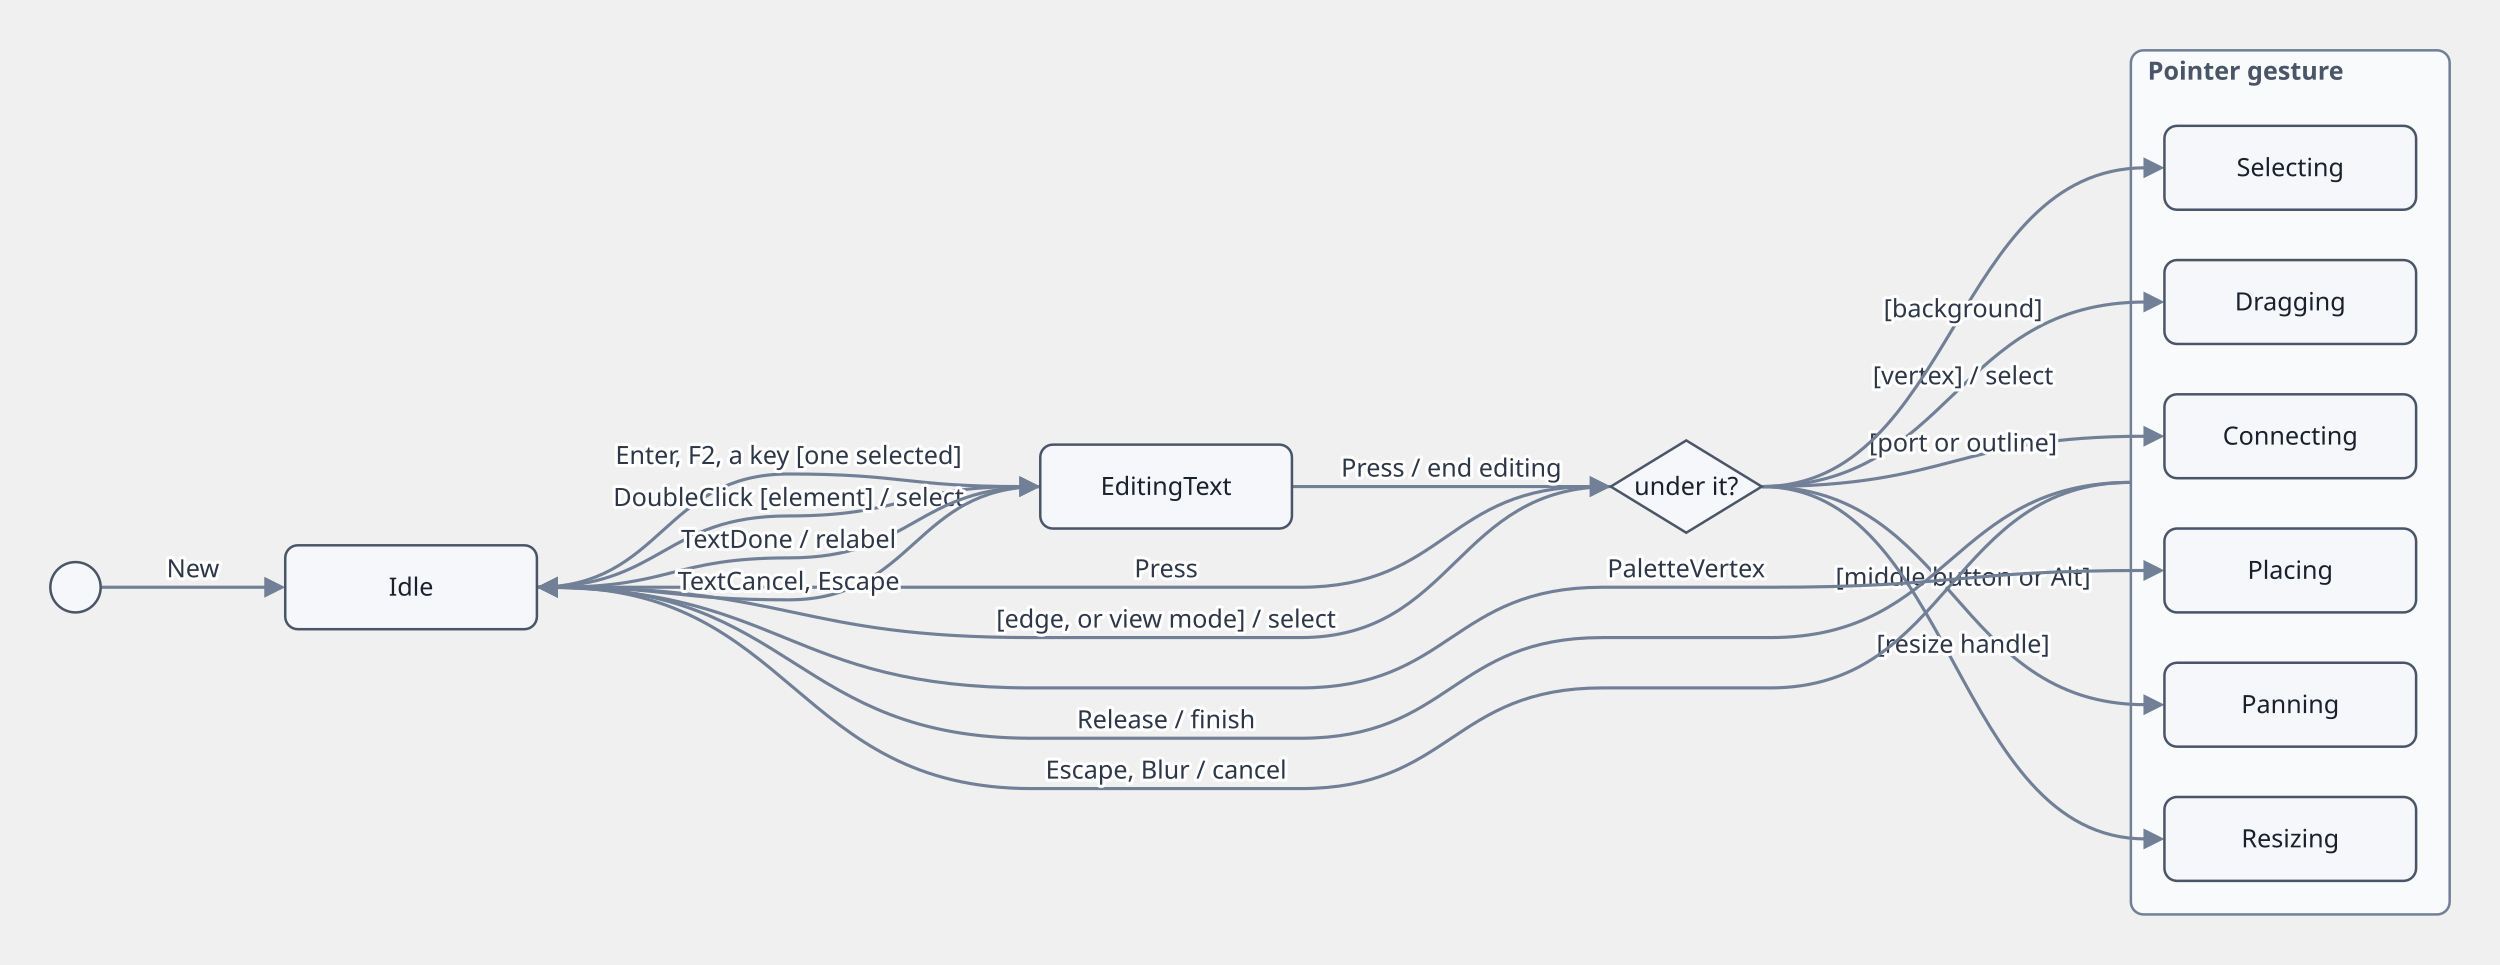
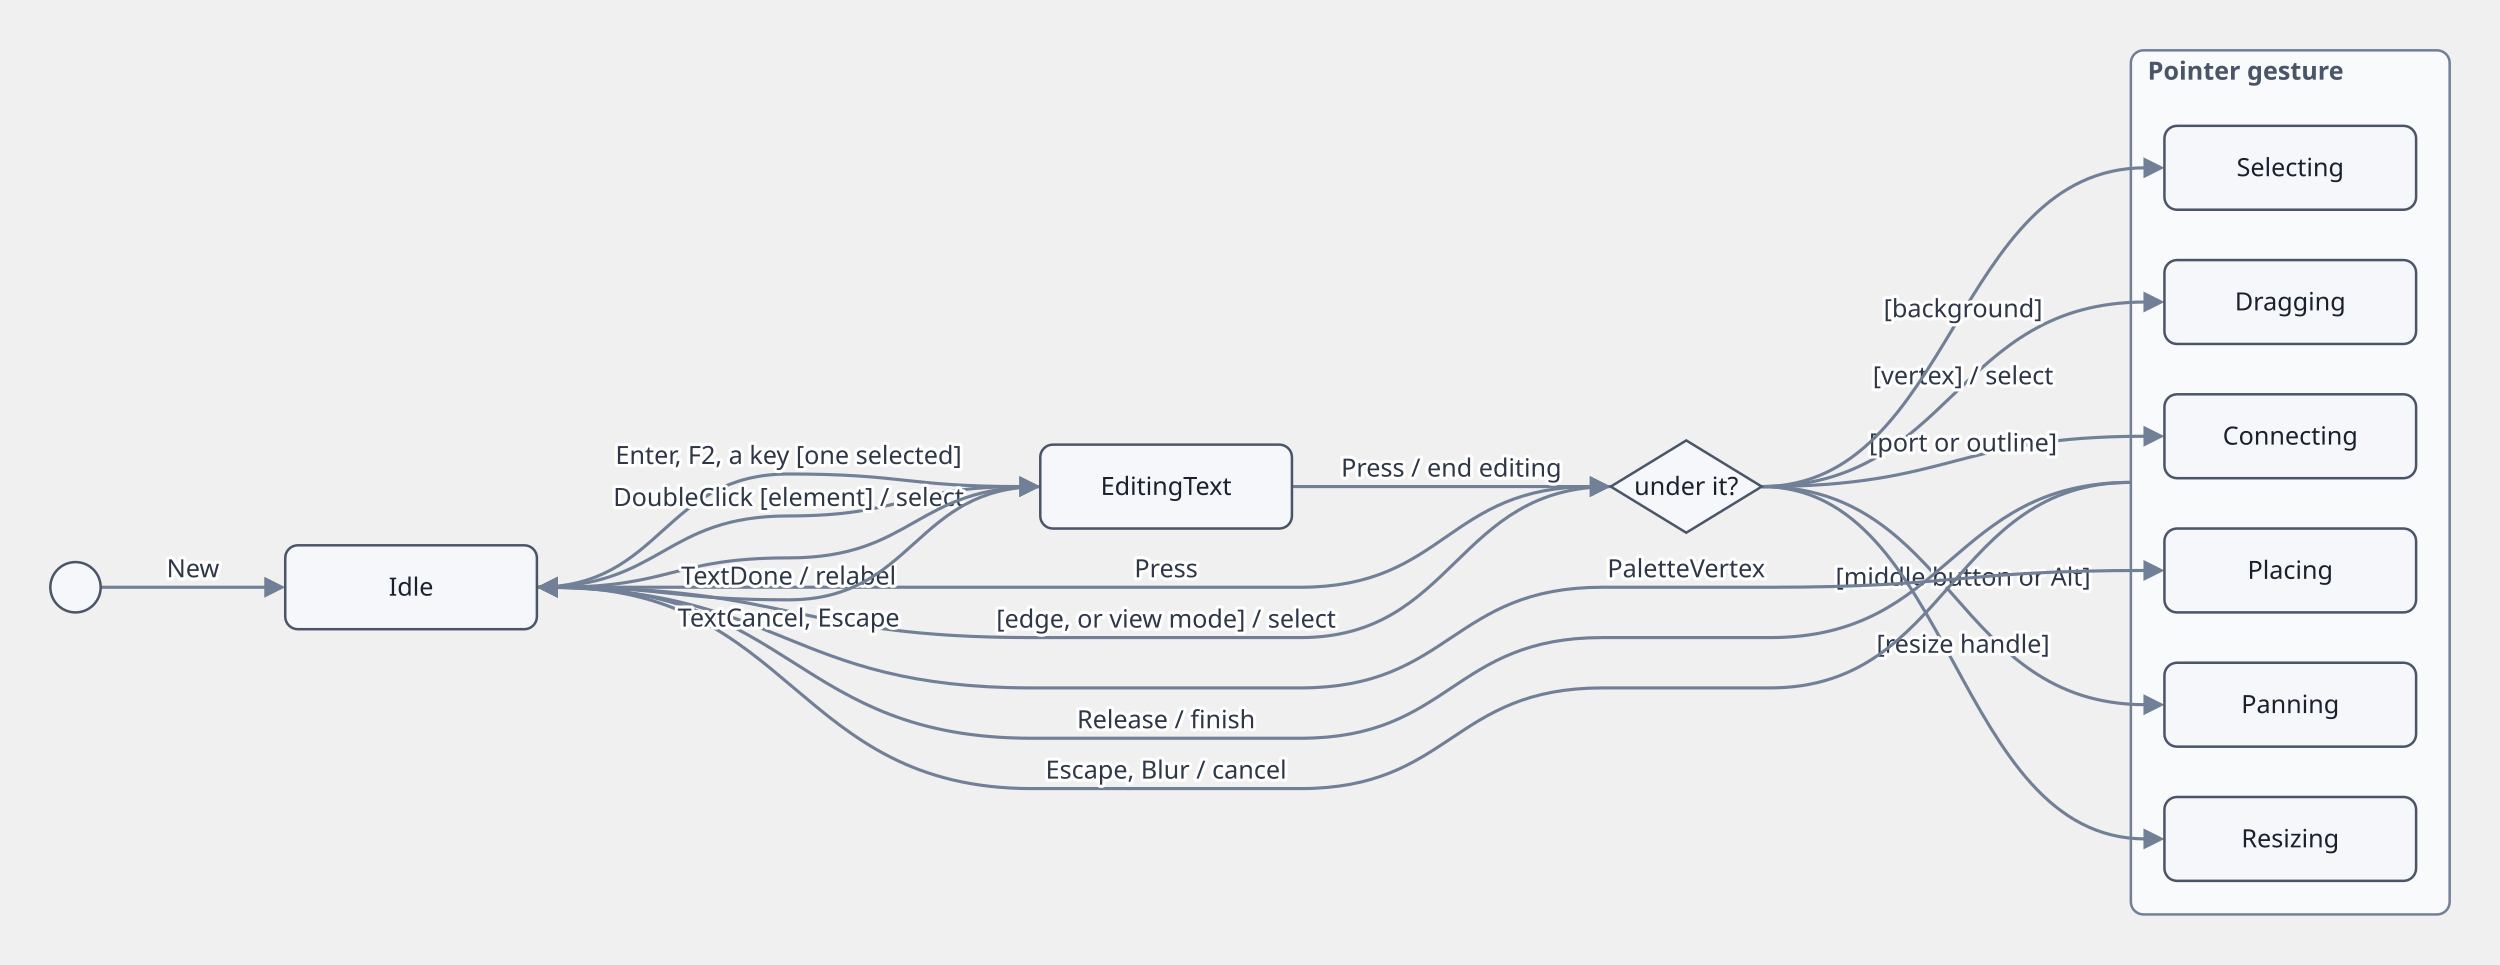
<svg xmlns="http://www.w3.org/2000/svg" viewBox="-36 -176 1192 460" class="graphedwright" data-mode="view" role="img" aria-labelledby="graphedwright-title">
  <style>/* The default look of a graphedwright drawing. A host styles by class;
   nothing here is required. */

.graphedwright { font-family: system-ui, sans-serif; font-size: 12px; }

.graphedwright .vertex .shape { fill: #f5f7fa; stroke: #4a5568; stroke-width: 1.2; }
.graphedwright .vertex .label { fill: #1a202c; }
.graphedwright .vertex .annotation { fill: #4a5568; font-size: 10px; }
.graphedwright .vertex.container &gt; .shape { fill: #f8fafc; stroke: #718096; }
.graphedwright .vertex.container &gt; .label { fill: #4a5568; font-weight: 600; }
.graphedwright .vertex .box { fill: transparent; stroke: none; }
.graphedwright .vertex .store { stroke: none; }
.graphedwright .vertex .figure { fill: none; stroke: #4a5568; stroke-width: 1.2; }
.graphedwright .vertex.dashed .shape { stroke-dasharray: 6 4; }
.graphedwright .port { fill: #ffffff; stroke: #4a5568; stroke-width: 1; }

.graphedwright .edge path { fill: none; stroke: #718096; }
.graphedwright .edge .label { fill: #2d3748; }
.graphedwright .edge .annotation { fill: #718096; font-size: 10px; }
.graphedwright .arrowhead path { fill: #718096; stroke: none; }
.graphedwright .arrowhead.open path { fill: none; stroke: #718096; stroke-width: 1.5; }
.graphedwright .arrowhead.hollow path { fill: #ffffff; stroke: #718096; stroke-width: 1.2; }
.graphedwright .edge.dashed path { stroke-dasharray: 6 4; }
.graphedwright .edge .stereotype { fill: #4a5568; font-size: 11px; }
.graphedwright .edge text { paint-order: stroke; stroke: #ffffff; stroke-width: 3px; stroke-linejoin: round; }

/* A selected vertex is outlined; a selected edge has a halo as wide as
   the stroke-width the renderer writes on it, which a width here would
   override. */
.graphedwright .overlay rect.selection { fill: none; stroke: #3182ce; stroke-width: 1.5; stroke-dasharray: 3 2; }
.graphedwright .overlay path.selection { fill: none; stroke: #3182ce; stroke-opacity: 0.4; stroke-linecap: round; stroke-linejoin: round; }
.graphedwright .overlay .ghost { fill: none; stroke: #3182ce; stroke-width: 1.5; stroke-dasharray: 4 3; }
.graphedwright .overlay .marquee { fill: rgba(49, 130, 206, 0.08); stroke: #3182ce; stroke-width: 1; }
.graphedwright .overlay .handle { fill: #ffffff; stroke: #3182ce; stroke-width: 1.5; cursor: nwse-resize; }
.graphedwright .overlay .target .ring { fill: none; stroke: #3182ce; stroke-opacity: 0.35; cursor: crosshair; pointer-events: stroke; }

.graphedwright[data-mode="edit"] .vertex { cursor: move; }
.graphedwright[data-mode="edit"] .port { cursor: crosshair; }
.graphedwright[data-mode="edit"] .edge path { cursor: pointer; }

/* The elements the browser binding makes around the drawing: the host
   holds the palette, the drawing, which takes the room below it, the
   zoom buttons over the drawing's bottom right corner, and the input
   that edits a label, placed over the label. A page gives the host or
   the drawing a height. */
.graphedwright-host { position: relative; display: flex; flex-direction: column; }
.graphedwright-palette { display: flex; flex-wrap: wrap; gap: 6px; padding: 6px; border-bottom: 1px solid #e2e8f0; background: #f7fafc; }
.graphedwright-palette:empty { display: none; }
.graphedwright-item.graphedwright-edge { font-style: italic; }
.graphedwright-drawing { flex: 1 1 auto; min-height: 320px; touch-action: none; }
.graphedwright-drawing svg { width: 100%; height: 100%; display: block; }
.graphedwright-label { position: absolute; box-sizing: border-box; padding: 0 4px; font: inherit; text-align: center; border: 1px solid #3182ce; border-radius: 3px; background: #ffffff; }
.graphedwright-zoom { position: absolute; right: 8px; bottom: 8px; display: flex; gap: 4px; }
.graphedwright-zoom button { min-width: 28px; }
.graphedwright-chosen { background: #bee3f8; border-color: #3182ce; }
</style>
  <defs>
    <marker id="arrow-0" class="arrowhead kind-transition" viewBox="0 0 10 10" refX="1" refY="5" markerWidth="10" markerHeight="10" markerUnits="userSpaceOnUse" orient="auto-start-reverse">
      <path d="M 0 0 L 10 5 L 0 10 z" />
    </marker>
  </defs>
  <g class="containers">
    <g class="vertex kind-composite_state container unplaced" id="gesture" data-kind="composite state" transform="translate(1056 54)" data-internal="a key other than Escape: ignored" data-exit="drop what the gesture held">
      <rect class="shape" x="-76" y="-206" width="152" height="412" rx="6" />
      <text class="label" x="-68" y="-192" text-anchor="start">Pointer gesture</text>
    </g>
  </g>
  <g class="edges">
    <g class="edge kind-transition" id="t1" data-kind="transition" data-from="start" data-to="idle">
      <path d="M 12 104 C 51.5 104, 51.5 104, 91 104" stroke-width="1.5" marker-end="url(#arrow-0)" />
      <text class="label" x="56" y="99.25" text-anchor="middle">New</text>
    </g>
    <g class="edge kind-transition" id="t2" data-kind="transition" data-from="idle" data-to="press" data-event="Press">
      <path d="M 220 104 L 456 104 L 584 104 C 653.5 104, 653.5 56, 723 56" stroke-width="1.5" marker-end="url(#arrow-0)" />
      <text class="label" x="520" y="99.25" text-anchor="middle">Press</text>
    </g>
    <g class="edge kind-transition" id="t3" data-kind="transition" data-from="press" data-to="panning" data-guard="middle button or Alt">
      <path d="M 804 56 C 895.5 56, 895.5 160, 987 160" stroke-width="1.5" marker-end="url(#arrow-0)" />
      <text class="label" x="900" y="103.25" text-anchor="middle">[middle button or Alt]</text>
    </g>
    <g class="edge kind-transition" id="t4" data-kind="transition" data-from="press" data-to="resizing" data-guard="on the resize handle, in edit mode">
      <path d="M 804 56 C 895.5 56, 895.5 224, 987 224" stroke-width="1.5" marker-end="url(#arrow-0)" />
      <text class="label" x="900" y="135.25" text-anchor="middle">[resize handle]</text>
    </g>
    <g class="edge kind-transition" id="t5" data-kind="transition" data-from="press" data-to="dragging" data-guard="on a vertex, in edit mode" data-actions="select it; remember where the selection is">
      <path d="M 804 56 C 895.5 56, 895.5 -32, 987 -32" stroke-width="1.5" marker-end="url(#arrow-0)" />
      <text class="label" x="900" y="7.25" text-anchor="middle">[vertex] / select</text>
    </g>
    <g class="edge kind-transition" id="t6" data-kind="transition" data-from="press" data-to="connecting" data-guard="on a port or an outline, in edit mode" data-actions="remember where the edge starts">
      <path d="M 804 56 C 895.5 56, 895.5 32, 987 32" stroke-width="1.5" marker-end="url(#arrow-0)" />
      <text class="label" x="900" y="39.25" text-anchor="middle">[port or outline]</text>
    </g>
    <g class="edge kind-transition" id="t7" data-kind="transition" data-from="press" data-to="selecting" data-guard="on the background" data-actions="clear the selection, unless Shift is held">
      <path d="M 804 56 C 895.5 56, 895.5 -96, 987 -96" stroke-width="1.5" marker-end="url(#arrow-0)" />
      <text class="label" x="900" y="-24.75" text-anchor="middle">[background]</text>
    </g>
    <g class="edge kind-transition" id="t8" data-kind="transition" data-from="press" data-to="idle" data-guard="on an edge, or on a vertex in view mode" data-actions="select it">
      <path d="M 732 56 C 658 56, 658 128, 584 128 L 456 128 C 342.5 128, 342.5 104, 229 104" stroke-width="1.5" marker-end="url(#arrow-0)" />
      <text class="label" x="520" y="123.25" text-anchor="middle">[edge, or view mode] / select</text>
    </g>
    <g class="edge kind-transition" id="t9" data-kind="transition" data-from="idle" data-to="placing" data-event="PaletteVertex" data-guard="edit mode" data-actions="remember the vertex kind">
      <path d="M 220 104 C 338 104, 338 152, 456 152 L 584 152 C 656 152, 656 104, 728 104 L 808 104 C 897.5 104, 897.5 96, 987 96" stroke-width="1.5" marker-end="url(#arrow-0)" />
      <text class="label" x="768" y="99.25" text-anchor="middle">PaletteVertex</text>
    </g>
    <g class="edge kind-transition" id="t10" data-kind="transition" data-from="gesture" data-to="idle" data-event="Release" data-actions="move the selection, select in the marquee, add the edge, add the vertex or resize, by command">
      <path d="M 980 54 C 894 54, 894 128, 808 128 L 728 128 C 656 128, 656 176, 584 176 L 456 176 C 342.5 176, 342.5 104, 229 104" stroke-width="1.5" marker-end="url(#arrow-0)" />
      <text class="label" x="520" y="171.25" text-anchor="middle">Release / finish</text>
    </g>
    <g class="edge kind-transition" id="t11" data-kind="transition" data-from="gesture" data-to="idle" data-event="Escape, Blur, TextCancel, PaletteEdge, View, Edit" data-actions="put a drag back where it began">
      <path d="M 980 54 C 894 54, 894 152, 808 152 L 728 152 C 656 152, 656 200, 584 200 L 456 200 C 342.5 200, 342.5 104, 229 104" stroke-width="1.5" marker-end="url(#arrow-0)" />
      <text class="label" x="520" y="195.25" text-anchor="middle">Escape, Blur / cancel</text>
    </g>
    <g class="edge kind-transition" id="t12" data-kind="transition" data-from="idle" data-to="editing" data-event="Enter, F2, a printable key" data-guard="one element selected, edit mode">
      <path d="M 220 104 C 280 104, 280 50, 340 50 C 395.5 50, 395.5 56, 451 56" stroke-width="1.5" marker-end="url(#arrow-0)" />
      <text class="label" x="340" y="45.25" text-anchor="middle">Enter, F2, a key [one selected]</text>
    </g>
    <g class="edge kind-transition" id="t13" data-kind="transition" data-from="idle" data-to="editing" data-event="DoubleClick" data-guard="on a vertex or an edge, edit mode" data-actions="select it alone">
      <path d="M 220 104 C 280 104, 280 70, 340 70 C 395.5 70, 395.5 56, 451 56" stroke-width="1.5" marker-end="url(#arrow-0)" />
      <text class="label" x="340" y="65.25" text-anchor="middle">DoubleClick [element] / select</text>
    </g>
    <g class="edge kind-transition" id="t14" data-kind="transition" data-from="editing" data-to="idle" data-event="TextDone" data-actions="relabel the element, by command">
      <path d="M 460 56 C 400 56, 400 90, 340 90 C 284.5 90, 284.5 104, 229 104" stroke-width="1.5" marker-end="url(#arrow-0)" />
-       <text class="label" x="340" y="85.25" text-anchor="middle">TextDone / relabel</text>
+       <text class="label" x="340" y="102.75" text-anchor="middle">TextDone / relabel</text>
    </g>
    <g class="edge kind-transition" id="t15" data-kind="transition" data-from="editing" data-to="idle" data-event="TextCancel, Escape, Blur">
      <path d="M 460 56 C 400 56, 400 110, 340 110 C 284.5 110, 284.5 104, 229 104" stroke-width="1.5" marker-end="url(#arrow-0)" />
-       <text class="label" x="340" y="105.25" text-anchor="middle">TextCancel, Escape</text>
+       <text class="label" x="340" y="122.75" text-anchor="middle">TextCancel, Escape</text>
    </g>
    <g class="edge kind-transition" id="t16" data-kind="transition" data-from="editing" data-to="press" data-event="Press" data-actions="end the editing; the host commits the text first">
      <path d="M 580 56 C 651.5 56, 651.5 56, 723 56" stroke-width="1.5" marker-end="url(#arrow-0)" />
      <text class="label" x="656" y="51.25" text-anchor="middle">Press / end editing</text>
    </g>
  </g>
  <g class="vertices">
    <g class="vertex kind-initial unplaced" id="start" data-kind="initial" transform="translate(0 104)">
      <ellipse class="shape" cx="0" cy="0" rx="12" ry="12" />
      <text class="label" x="0" y="4" text-anchor="middle" />
    </g>
    <g class="vertex kind-state unplaced" id="idle" data-kind="state" transform="translate(160 104)" data-internal="Tab / select the next vertex; Delete, an arrow, Ctrl-Z, Ctrl-Y / a command, refused in view mode">
      <rect class="shape" x="-60" y="-20" width="120" height="40" rx="6" />
      <text class="label" x="0" y="4" text-anchor="middle">Idle</text>
    </g>
    <g class="vertex kind-choice unplaced" id="press" data-kind="choice" transform="translate(768 56)">
      <polygon class="shape" points="0 -22 36 0 0 22 -36 0" />
      <text class="label" x="0" y="4" text-anchor="middle">under it?</text>
    </g>
    <g class="vertex kind-state unplaced" id="selecting" data-kind="state" transform="translate(1056 -96)" data-internal="Move / draw the marquee; Press: ignored, a second pointer">
      <rect class="shape" x="-60" y="-20" width="120" height="40" rx="6" />
      <text class="label" x="0" y="4" text-anchor="middle">Selecting</text>
    </g>
    <g class="vertex kind-state unplaced" id="dragging" data-kind="state" transform="translate(1056 -32)" data-internal="Move / move the selection; Press: ignored, a second pointer">
      <rect class="shape" x="-60" y="-20" width="120" height="40" rx="6" />
      <text class="label" x="0" y="4" text-anchor="middle">Dragging</text>
    </g>
    <g class="vertex kind-state unplaced" id="connecting" data-kind="state" transform="translate(1056 32)" data-internal="Move / draw the edge to the pointer; Press / only the pointer moves, and with the middle button or Alt it pans">
      <rect class="shape" x="-60" y="-20" width="120" height="40" rx="6" />
      <text class="label" x="0" y="4" text-anchor="middle">Connecting</text>
    </g>
    <g class="vertex kind-state unplaced" id="placing" data-kind="state" transform="translate(1056 96)" data-internal="Move / the new vertex follows the pointer; Press / only the pointer moves, and with the middle button or Alt it pans">
      <rect class="shape" x="-60" y="-20" width="120" height="40" rx="6" />
      <text class="label" x="0" y="4" text-anchor="middle">Placing</text>
    </g>
    <g class="vertex kind-state unplaced" id="panning" data-kind="state" transform="translate(1056 160)" data-internal="Move / pan the view; Press: ignored, a second pointer">
      <rect class="shape" x="-60" y="-20" width="120" height="40" rx="6" />
      <text class="label" x="0" y="4" text-anchor="middle">Panning</text>
    </g>
    <g class="vertex kind-state unplaced" id="resizing" data-kind="state" transform="translate(1056 224)" data-internal="Move / draw the new size; Press: ignored, a second pointer">
      <rect class="shape" x="-60" y="-20" width="120" height="40" rx="6" />
      <text class="label" x="0" y="4" text-anchor="middle">Resizing</text>
    </g>
    <g class="vertex kind-state unplaced" id="editing" data-kind="state" transform="translate(520 56)" data-entry="the host shows the label input" data-exit="the host hides it" data-internal="Release, a key: ignored; the input has the keyboard">
      <rect class="shape" x="-60" y="-20" width="120" height="40" rx="6" />
      <text class="label" x="0" y="4" text-anchor="middle">EditingText</text>
    </g>
  </g>
  <g class="overlay" />
</svg>
